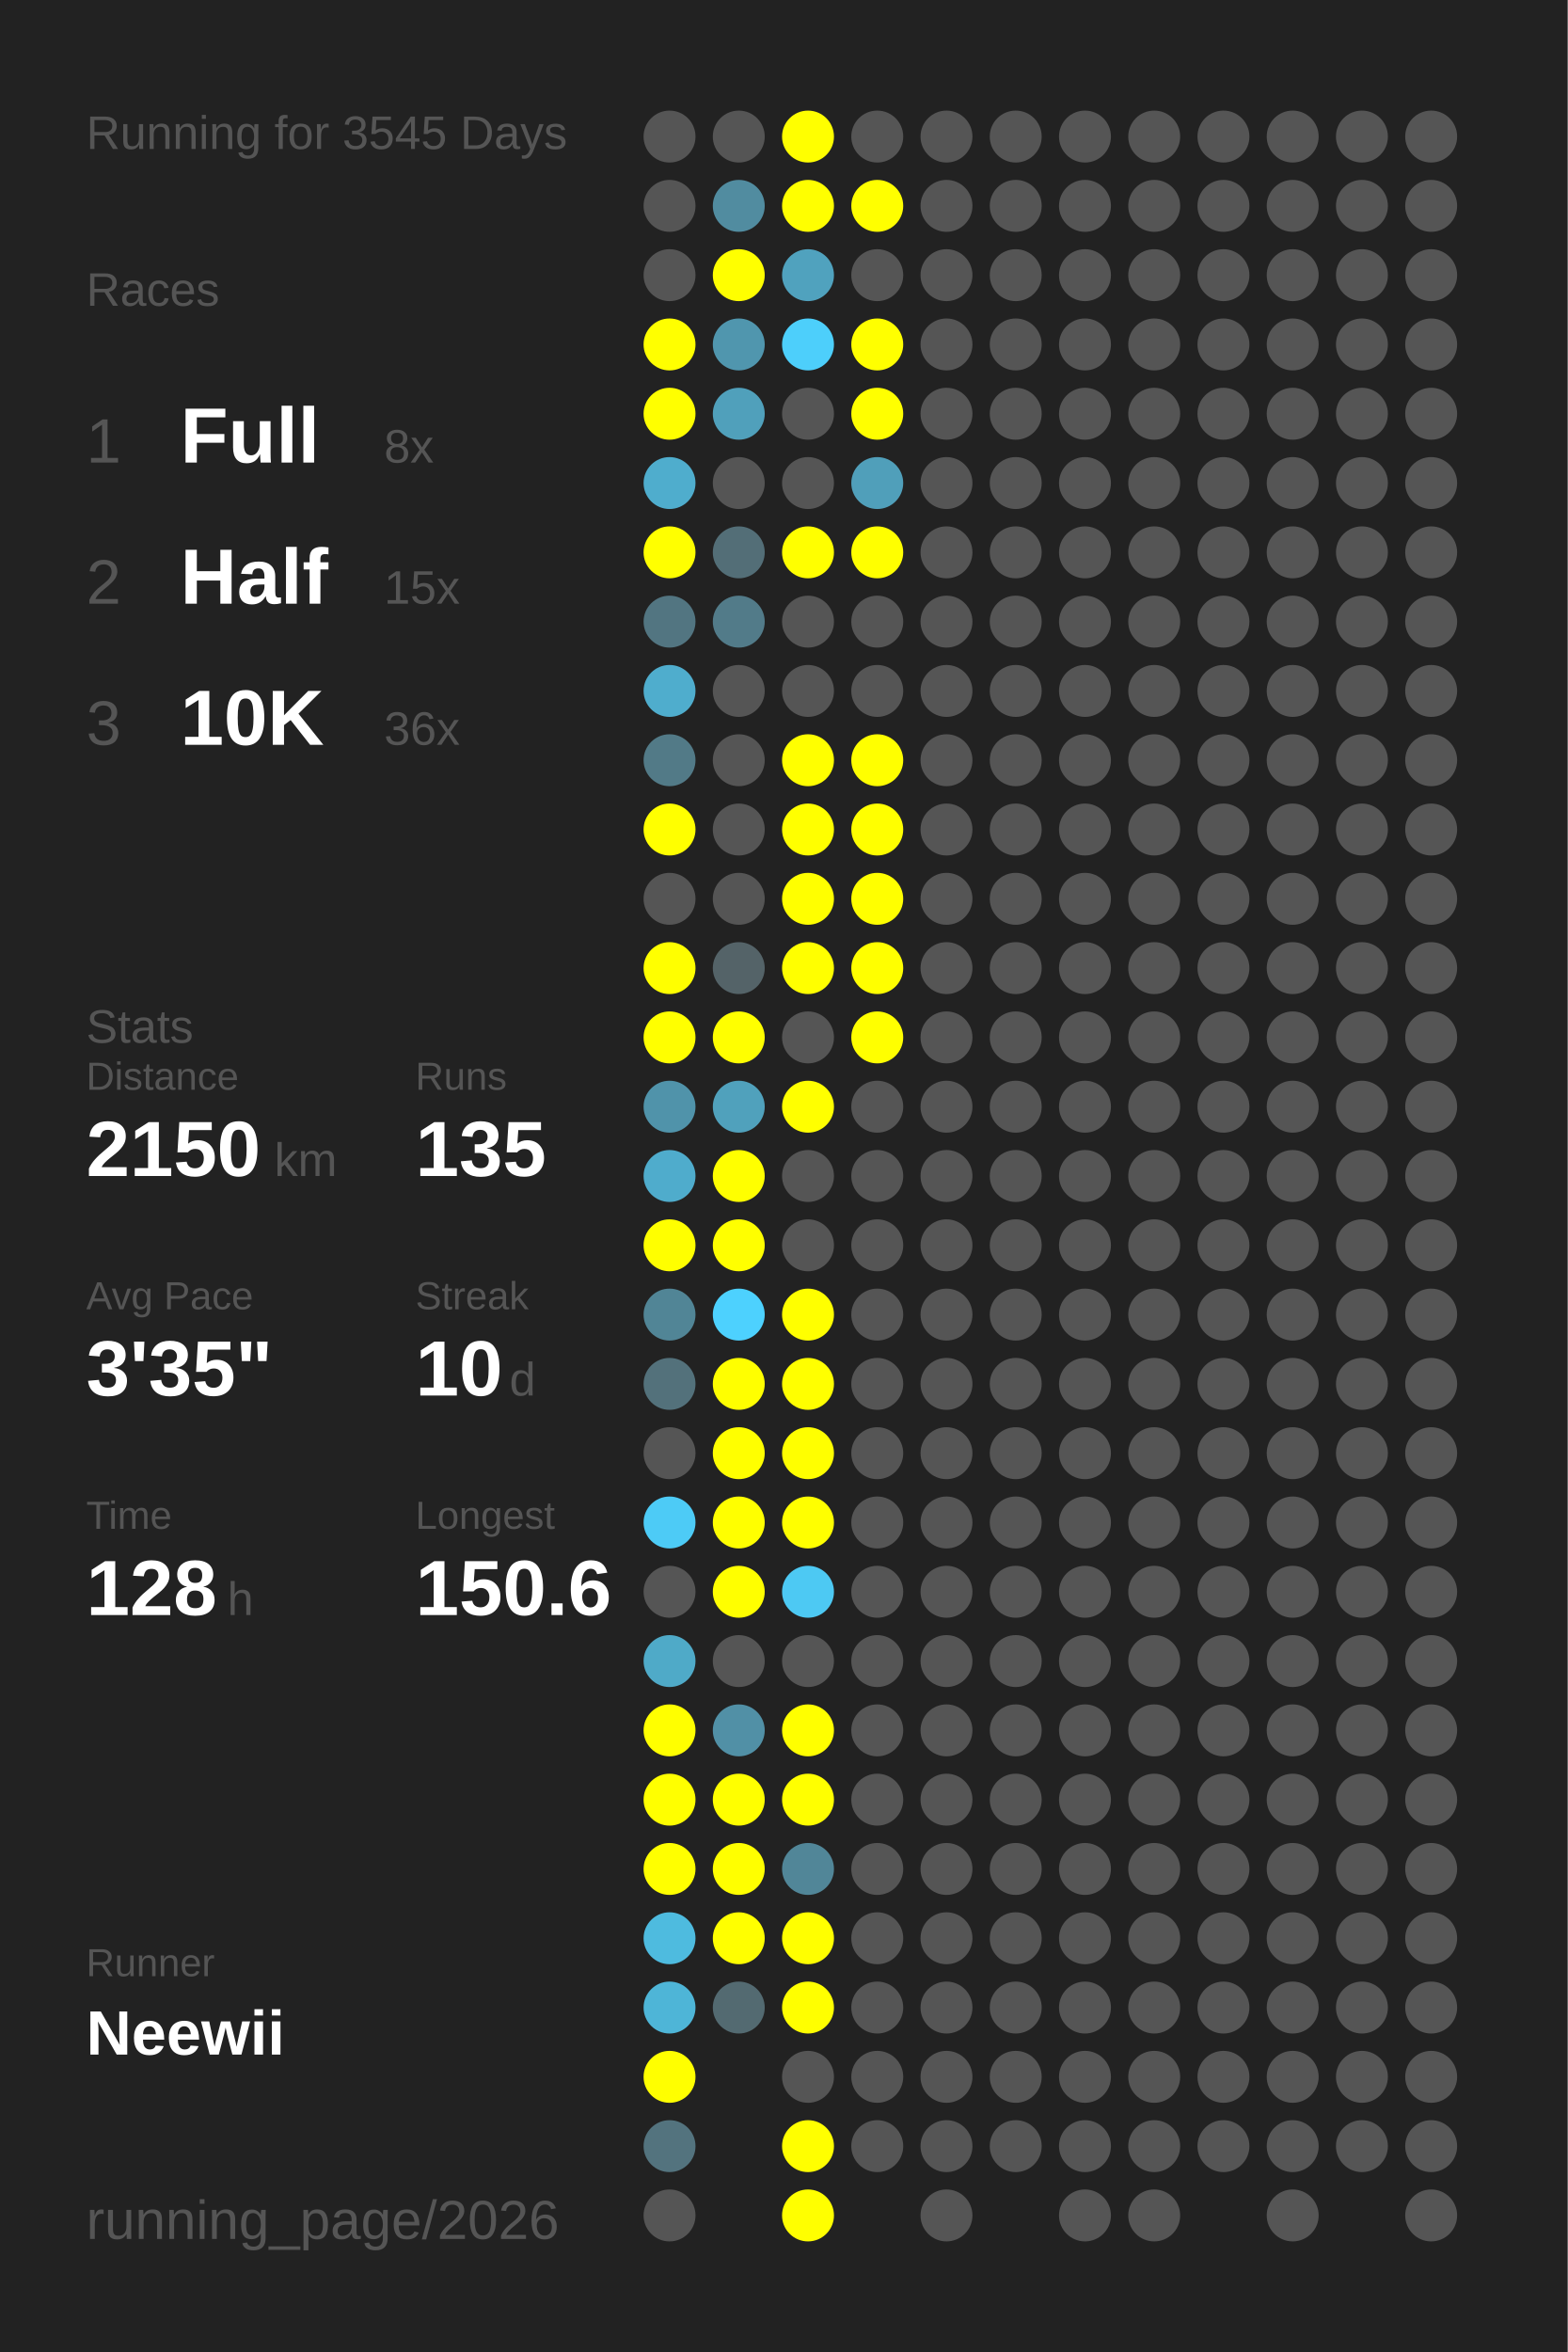
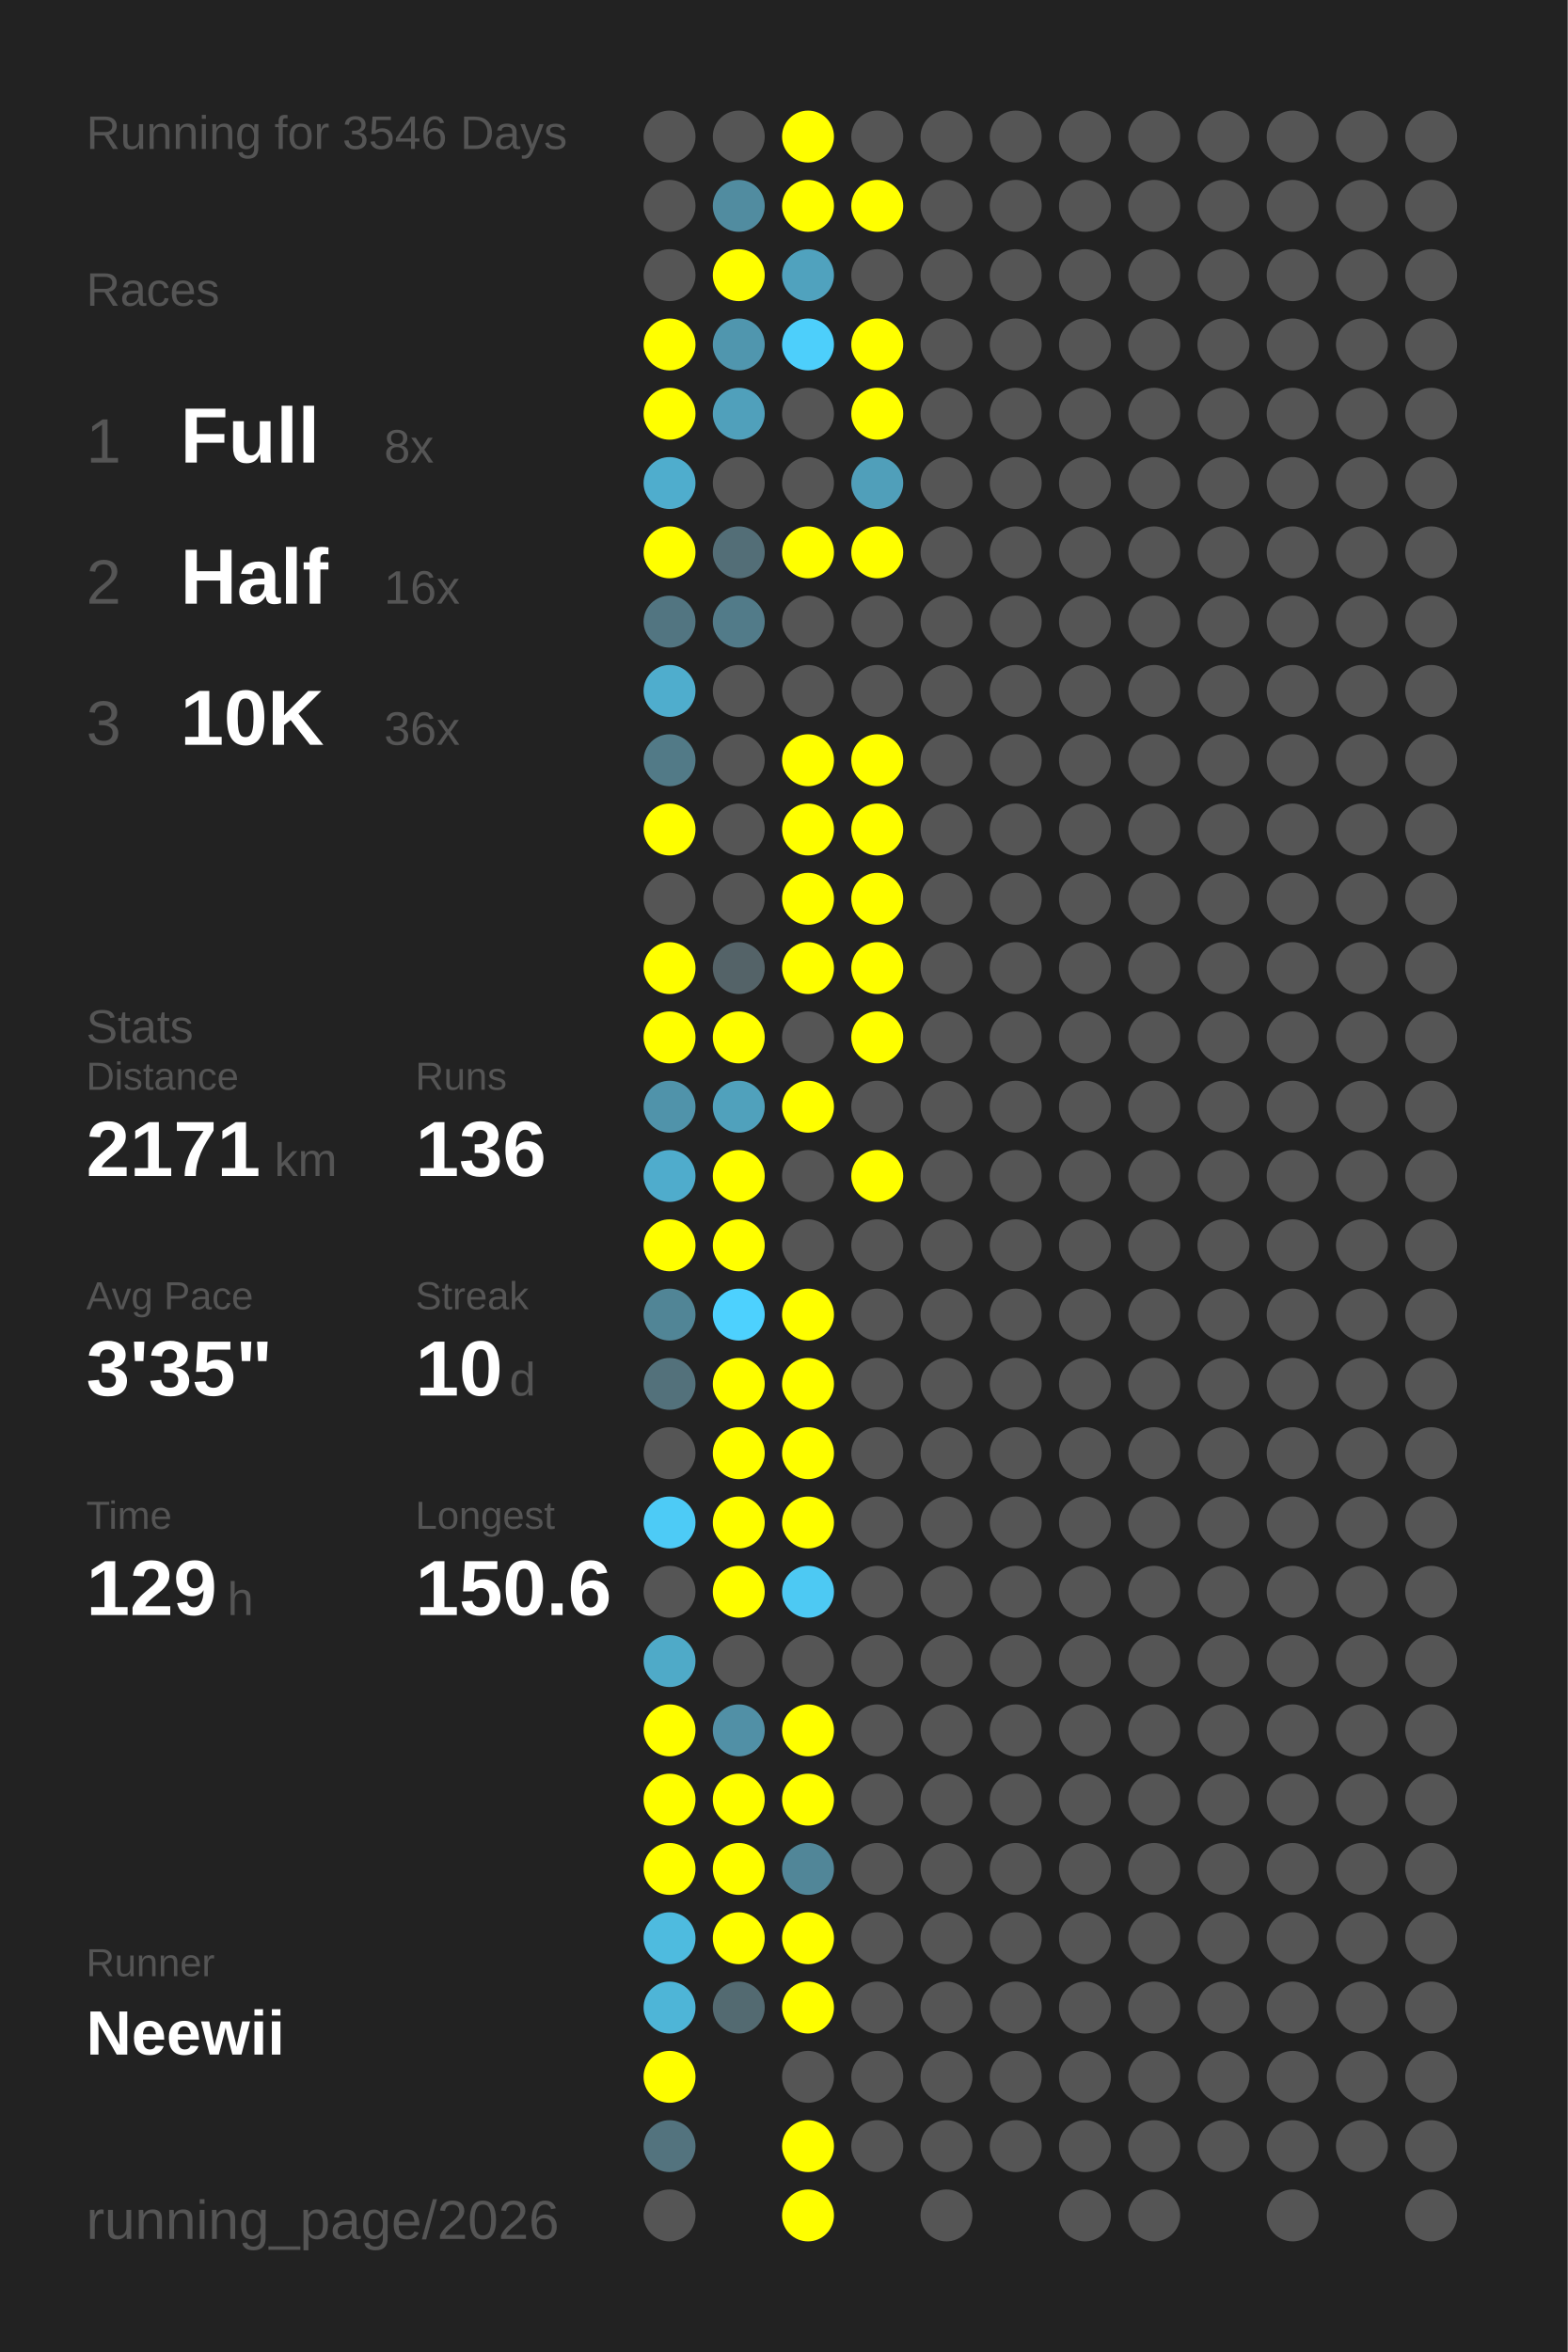
<svg xmlns="http://www.w3.org/2000/svg" baseProfile="full" height="300mm" version="1.1" viewBox="0,0,200,300" width="200mm">
  <defs />
  <rect fill="#222222" height="300" width="200" x="0" y="0" />
-   <text fill="#555555" style="font-size:6px; font-family:Arial;" x="11" y="19">Running for 3545 Days</text>
+   <text fill="#555555" style="font-size:6px; font-family:Arial;" x="11" y="19">Running for 3546 Days</text>
  <text fill="#555555" style="font-size:6px; font-family:Arial;" x="11" y="39">Races</text>
  <text fill="#555555" style="font-size:8px; font-family:Arial;" x="11" y="59">1</text>
  <text fill="#FFFFFF" style="font-size:10px; font-family:Arial; font-weight:bold;" x="23" y="59">Full</text>
  <text fill="#555555" style="font-size:6px; font-family:Arial;" x="49" y="59">8x</text>
  <text fill="#555555" style="font-size:8px; font-family:Arial;" x="11" y="77">2</text>
  <text fill="#FFFFFF" style="font-size:10px; font-family:Arial; font-weight:bold;" x="23" y="77">Half</text>
-   <text fill="#555555" style="font-size:6px; font-family:Arial;" x="49" y="77">15x</text>
+   <text fill="#555555" style="font-size:6px; font-family:Arial;" x="49" y="77">16x</text>
  <text fill="#555555" style="font-size:8px; font-family:Arial;" x="11" y="95">3</text>
  <text fill="#FFFFFF" style="font-size:10px; font-family:Arial; font-weight:bold;" x="23" y="95">10K</text>
  <text fill="#555555" style="font-size:6px; font-family:Arial;" x="49" y="95">36x</text>
  <text fill="#555555" style="font-size:6px; font-family:Arial;" x="11" y="133">Stats</text>
  <text fill="#555555" style="font-size:5px; font-family:Arial;" x="11" y="139">Distance</text>
-   <text fill="#FFFFFF" style="font-size:10px; font-family:Arial; font-weight:bold;" x="11" y="150">2150</text>
+   <text fill="#FFFFFF" style="font-size:10px; font-family:Arial; font-weight:bold;" x="11" y="150">2171</text>
  <text fill="#555555" style="font-size:6px; font-family:Arial;" x="35" y="150">km</text>
  <text fill="#555555" style="font-size:5px; font-family:Arial;" x="53" y="139">Runs</text>
-   <text fill="#FFFFFF" style="font-size:10px; font-family:Arial; font-weight:bold;" x="53" y="150">135</text>
+   <text fill="#FFFFFF" style="font-size:10px; font-family:Arial; font-weight:bold;" x="53" y="150">136</text>
  <text fill="#555555" style="font-size:5px; font-family:Arial;" x="11" y="167">Avg Pace</text>
  <text fill="#FFFFFF" style="font-size:10px; font-family:Arial; font-weight:bold;" x="11" y="178">3'35"</text>
  <text fill="#555555" style="font-size:5px; font-family:Arial;" x="53" y="167">Streak</text>
  <text fill="#FFFFFF" style="font-size:10px; font-family:Arial; font-weight:bold;" x="53" y="178">10</text>
  <text fill="#555555" style="font-size:6px; font-family:Arial;" x="65" y="178">d</text>
  <text fill="#555555" style="font-size:5px; font-family:Arial;" x="11" y="195">Time</text>
-   <text fill="#FFFFFF" style="font-size:10px; font-family:Arial; font-weight:bold;" x="11" y="206">128</text>
+   <text fill="#FFFFFF" style="font-size:10px; font-family:Arial; font-weight:bold;" x="11" y="206">129</text>
  <text fill="#555555" style="font-size:6px; font-family:Arial;" x="29" y="206">h</text>
  <text fill="#555555" style="font-size:5px; font-family:Arial;" x="53" y="195">Longest</text>
  <text fill="#FFFFFF" style="font-size:10px; font-family:Arial; font-weight:bold;" x="53" y="206">150.6</text>
  <text fill="#555555" style="font-size:5px; font-family:Arial;" x="11" y="252.065">Runner</text>
  <text fill="#FFFFFF" style="font-size:8px; font-family:Arial; font-weight:bold;" x="11" y="262.065">Neewii</text>
  <text fill="#555555" style="font-size:7px; font-family:Arial;" x="11" y="285.581">running_page/2026</text>
  <circle cx="85.417" cy="17.419" fill="#555555" r="3.312" />
  <circle cx="85.417" cy="26.258" fill="#555555" r="3.312" />
  <circle cx="85.417" cy="35.097" fill="#555555" r="3.312" />
  <circle cx="85.417" cy="43.935" fill="#FFFF00" r="3.312" />
  <circle cx="85.417" cy="52.774" fill="#FFFF00" r="3.312" />
  <circle cx="85.417" cy="61.613" fill="#4fadcd" r="3.312" />
  <circle cx="85.417" cy="70.452" fill="#FFFF00" r="3.312" />
  <circle cx="85.417" cy="79.29" fill="#527581" r="3.312" />
  <circle cx="85.417" cy="88.129" fill="#4fadcd" r="3.312" />
  <circle cx="85.417" cy="96.968" fill="#527a87" r="3.312" />
  <circle cx="85.417" cy="105.806" fill="#FFFF00" r="3.312" />
  <circle cx="85.417" cy="114.645" fill="#555555" r="3.312" />
  <circle cx="85.417" cy="123.484" fill="#FFFF00" r="3.312" />
  <circle cx="85.417" cy="132.323" fill="#FFFF00" r="3.312" />
  <circle cx="85.417" cy="141.161" fill="#5093aa" r="3.312" />
  <circle cx="85.417" cy="150" fill="#4faccc" r="3.312" />
  <circle cx="85.417" cy="158.839" fill="#FFFF00" r="3.312" />
  <circle cx="85.417" cy="167.677" fill="#518596" r="3.312" />
  <circle cx="85.417" cy="176.516" fill="#53717b" r="3.312" />
  <circle cx="85.417" cy="185.355" fill="#555555" r="3.312" />
  <circle cx="85.417" cy="194.194" fill="#4dcbf6" r="3.312" />
  <circle cx="85.417" cy="203.032" fill="#555555" r="3.312" />
  <circle cx="85.417" cy="211.871" fill="#4faac8" r="3.312" />
  <circle cx="85.417" cy="220.71" fill="#FFFF00" r="3.312" />
  <circle cx="85.417" cy="229.548" fill="#FFFF00" r="3.312" />
  <circle cx="85.417" cy="238.387" fill="#FFFF00" r="3.312" />
  <circle cx="85.417" cy="247.226" fill="#4ebbdf" r="3.312" />
  <circle cx="85.417" cy="256.065" fill="#4eb5d7" r="3.312" />
  <circle cx="85.417" cy="264.903" fill="#FFFF00" r="3.312" />
  <circle cx="85.417" cy="273.742" fill="#53737e" r="3.312" />
  <circle cx="85.417" cy="282.581" fill="#555555" r="3.312" />
  <circle cx="94.25" cy="17.419" fill="#555555" r="3.312" />
  <circle cx="94.25" cy="26.258" fill="#518ca0" r="3.312" />
  <circle cx="94.25" cy="35.097" fill="#FFFF00" r="3.312" />
  <circle cx="94.25" cy="43.935" fill="#5096ae" r="3.312" />
  <circle cx="94.25" cy="52.774" fill="#50a0bb" r="3.312" />
  <circle cx="94.25" cy="61.613" fill="#555555" r="3.312" />
  <circle cx="94.25" cy="70.452" fill="#536e77" r="3.312" />
  <circle cx="94.25" cy="79.29" fill="#527b89" r="3.312" />
  <circle cx="94.25" cy="88.129" fill="#555555" r="3.312" />
  <circle cx="94.25" cy="96.968" fill="#555555" r="3.312" />
  <circle cx="94.25" cy="105.806" fill="#555555" r="3.312" />
  <circle cx="94.25" cy="114.645" fill="#555555" r="3.312" />
  <circle cx="94.25" cy="123.484" fill="#546368" r="3.312" />
  <circle cx="94.25" cy="132.323" fill="#FFFF00" r="3.312" />
  <circle cx="94.25" cy="141.161" fill="#50a1bc" r="3.312" />
  <circle cx="94.25" cy="150" fill="#FFFF00" r="3.312" />
  <circle cx="94.25" cy="158.839" fill="#FFFF00" r="3.312" />
  <circle cx="94.25" cy="167.677" fill="#4dd1fe" r="3.312" />
  <circle cx="94.25" cy="176.516" fill="#FFFF00" r="3.312" />
  <circle cx="94.25" cy="185.355" fill="#FFFF00" r="3.312" />
  <circle cx="94.25" cy="194.194" fill="#FFFF00" r="3.312" />
  <circle cx="94.25" cy="203.032" fill="#FFFF00" r="3.312" />
  <circle cx="94.25" cy="211.871" fill="#555555" r="3.312" />
  <circle cx="94.25" cy="220.71" fill="#5190a6" r="3.312" />
  <circle cx="94.25" cy="229.548" fill="#FFFF00" r="3.312" />
  <circle cx="94.25" cy="238.387" fill="#FFFF00" r="3.312" />
  <circle cx="94.25" cy="247.226" fill="#FFFF00" r="3.312" />
  <circle cx="94.25" cy="256.065" fill="#536a71" r="3.312" />
  <circle cx="103.083" cy="17.419" fill="#FFFF00" r="3.312" />
  <circle cx="103.083" cy="26.258" fill="#FFFF00" r="3.312" />
  <circle cx="103.083" cy="35.097" fill="#50a2be" r="3.312" />
  <circle cx="103.083" cy="43.935" fill="#4dcffb" r="3.312" />
  <circle cx="103.083" cy="52.774" fill="#555555" r="3.312" />
  <circle cx="103.083" cy="61.613" fill="#555555" r="3.312" />
  <circle cx="103.083" cy="70.452" fill="#FFFF00" r="3.312" />
  <circle cx="103.083" cy="79.29" fill="#555555" r="3.312" />
  <circle cx="103.083" cy="88.129" fill="#555555" r="3.312" />
  <circle cx="103.083" cy="96.968" fill="#FFFF00" r="3.312" />
  <circle cx="103.083" cy="105.806" fill="#FFFF00" r="3.312" />
  <circle cx="103.083" cy="114.645" fill="#FFFF00" r="3.312" />
  <circle cx="103.083" cy="123.484" fill="#FFFF00" r="3.312" />
  <circle cx="103.083" cy="132.323" fill="#555555" r="3.312" />
  <circle cx="103.083" cy="141.161" fill="#FFFF00" r="3.312" />
  <circle cx="103.083" cy="150" fill="#555555" r="3.312" />
  <circle cx="103.083" cy="158.839" fill="#555555" r="3.312" />
  <circle cx="103.083" cy="167.677" fill="#FFFF00" r="3.312" />
  <circle cx="103.083" cy="176.516" fill="#FFFF00" r="3.312" />
  <circle cx="103.083" cy="185.355" fill="#FFFF00" r="3.312" />
  <circle cx="103.083" cy="194.194" fill="#FFFF00" r="3.312" />
  <circle cx="103.083" cy="203.032" fill="#4dc9f3" r="3.312" />
  <circle cx="103.083" cy="211.871" fill="#555555" r="3.312" />
  <circle cx="103.083" cy="220.71" fill="#FFFF00" r="3.312" />
  <circle cx="103.083" cy="229.548" fill="#FFFF00" r="3.312" />
  <circle cx="103.083" cy="238.387" fill="#518698" r="3.312" />
  <circle cx="103.083" cy="247.226" fill="#FFFF00" r="3.312" />
  <circle cx="103.083" cy="256.065" fill="#FFFF00" r="3.312" />
  <circle cx="103.083" cy="264.903" fill="#555555" r="3.312" />
  <circle cx="103.083" cy="273.742" fill="#FFFF00" r="3.312" />
  <circle cx="103.083" cy="282.581" fill="#FFFF00" r="3.312" />
  <circle cx="111.917" cy="17.419" fill="#555555" r="3.312" />
  <circle cx="111.917" cy="26.258" fill="#FFFF00" r="3.312" />
  <circle cx="111.917" cy="35.097" fill="#555555" r="3.312" />
  <circle cx="111.917" cy="43.935" fill="#FFFF00" r="3.312" />
  <circle cx="111.917" cy="52.774" fill="#FFFF00" r="3.312" />
  <circle cx="111.917" cy="61.613" fill="#509fba" r="3.312" />
  <circle cx="111.917" cy="70.452" fill="#FFFF00" r="3.312" />
  <circle cx="111.917" cy="79.29" fill="#555555" r="3.312" />
  <circle cx="111.917" cy="88.129" fill="#555555" r="3.312" />
  <circle cx="111.917" cy="96.968" fill="#FFFF00" r="3.312" />
  <circle cx="111.917" cy="105.806" fill="#FFFF00" r="3.312" />
  <circle cx="111.917" cy="114.645" fill="#FFFF00" r="3.312" />
  <circle cx="111.917" cy="123.484" fill="#FFFF00" r="3.312" />
  <circle cx="111.917" cy="132.323" fill="#FFFF00" r="3.312" />
  <circle cx="111.917" cy="141.161" fill="#555555" r="3.312" />
-   <circle cx="111.917" cy="150" fill="#555555" r="3.312" />
+   <circle cx="111.917" cy="150" fill="#FFFF00" r="3.312" />
  <circle cx="111.917" cy="158.839" fill="#555555" r="3.312" />
  <circle cx="111.917" cy="167.677" fill="#555555" r="3.312" />
  <circle cx="111.917" cy="176.516" fill="#555555" r="3.312" />
  <circle cx="111.917" cy="185.355" fill="#555555" r="3.312" />
  <circle cx="111.917" cy="194.194" fill="#555555" r="3.312" />
  <circle cx="111.917" cy="203.032" fill="#555555" r="3.312" />
  <circle cx="111.917" cy="211.871" fill="#555555" r="3.312" />
  <circle cx="111.917" cy="220.71" fill="#555555" r="3.312" />
  <circle cx="111.917" cy="229.548" fill="#555555" r="3.312" />
  <circle cx="111.917" cy="238.387" fill="#555555" r="3.312" />
  <circle cx="111.917" cy="247.226" fill="#555555" r="3.312" />
  <circle cx="111.917" cy="256.065" fill="#555555" r="3.312" />
  <circle cx="111.917" cy="264.903" fill="#555555" r="3.312" />
  <circle cx="111.917" cy="273.742" fill="#555555" r="3.312" />
  <circle cx="120.75" cy="17.419" fill="#555555" r="3.312" />
  <circle cx="120.75" cy="26.258" fill="#555555" r="3.312" />
  <circle cx="120.75" cy="35.097" fill="#555555" r="3.312" />
  <circle cx="120.75" cy="43.935" fill="#555555" r="3.312" />
  <circle cx="120.75" cy="52.774" fill="#555555" r="3.312" />
  <circle cx="120.75" cy="61.613" fill="#555555" r="3.312" />
  <circle cx="120.75" cy="70.452" fill="#555555" r="3.312" />
  <circle cx="120.75" cy="79.29" fill="#555555" r="3.312" />
  <circle cx="120.75" cy="88.129" fill="#555555" r="3.312" />
  <circle cx="120.75" cy="96.968" fill="#555555" r="3.312" />
  <circle cx="120.75" cy="105.806" fill="#555555" r="3.312" />
  <circle cx="120.75" cy="114.645" fill="#555555" r="3.312" />
  <circle cx="120.75" cy="123.484" fill="#555555" r="3.312" />
  <circle cx="120.75" cy="132.323" fill="#555555" r="3.312" />
  <circle cx="120.75" cy="141.161" fill="#555555" r="3.312" />
  <circle cx="120.75" cy="150" fill="#555555" r="3.312" />
  <circle cx="120.75" cy="158.839" fill="#555555" r="3.312" />
  <circle cx="120.75" cy="167.677" fill="#555555" r="3.312" />
  <circle cx="120.75" cy="176.516" fill="#555555" r="3.312" />
  <circle cx="120.75" cy="185.355" fill="#555555" r="3.312" />
  <circle cx="120.75" cy="194.194" fill="#555555" r="3.312" />
  <circle cx="120.75" cy="203.032" fill="#555555" r="3.312" />
  <circle cx="120.75" cy="211.871" fill="#555555" r="3.312" />
  <circle cx="120.75" cy="220.71" fill="#555555" r="3.312" />
  <circle cx="120.75" cy="229.548" fill="#555555" r="3.312" />
  <circle cx="120.75" cy="238.387" fill="#555555" r="3.312" />
  <circle cx="120.75" cy="247.226" fill="#555555" r="3.312" />
  <circle cx="120.75" cy="256.065" fill="#555555" r="3.312" />
  <circle cx="120.75" cy="264.903" fill="#555555" r="3.312" />
  <circle cx="120.75" cy="273.742" fill="#555555" r="3.312" />
  <circle cx="120.75" cy="282.581" fill="#555555" r="3.312" />
  <circle cx="129.583" cy="17.419" fill="#555555" r="3.312" />
  <circle cx="129.583" cy="26.258" fill="#555555" r="3.312" />
  <circle cx="129.583" cy="35.097" fill="#555555" r="3.312" />
  <circle cx="129.583" cy="43.935" fill="#555555" r="3.312" />
  <circle cx="129.583" cy="52.774" fill="#555555" r="3.312" />
  <circle cx="129.583" cy="61.613" fill="#555555" r="3.312" />
  <circle cx="129.583" cy="70.452" fill="#555555" r="3.312" />
  <circle cx="129.583" cy="79.29" fill="#555555" r="3.312" />
  <circle cx="129.583" cy="88.129" fill="#555555" r="3.312" />
  <circle cx="129.583" cy="96.968" fill="#555555" r="3.312" />
  <circle cx="129.583" cy="105.806" fill="#555555" r="3.312" />
  <circle cx="129.583" cy="114.645" fill="#555555" r="3.312" />
  <circle cx="129.583" cy="123.484" fill="#555555" r="3.312" />
  <circle cx="129.583" cy="132.323" fill="#555555" r="3.312" />
  <circle cx="129.583" cy="141.161" fill="#555555" r="3.312" />
  <circle cx="129.583" cy="150" fill="#555555" r="3.312" />
  <circle cx="129.583" cy="158.839" fill="#555555" r="3.312" />
  <circle cx="129.583" cy="167.677" fill="#555555" r="3.312" />
  <circle cx="129.583" cy="176.516" fill="#555555" r="3.312" />
  <circle cx="129.583" cy="185.355" fill="#555555" r="3.312" />
  <circle cx="129.583" cy="194.194" fill="#555555" r="3.312" />
  <circle cx="129.583" cy="203.032" fill="#555555" r="3.312" />
  <circle cx="129.583" cy="211.871" fill="#555555" r="3.312" />
  <circle cx="129.583" cy="220.71" fill="#555555" r="3.312" />
  <circle cx="129.583" cy="229.548" fill="#555555" r="3.312" />
  <circle cx="129.583" cy="238.387" fill="#555555" r="3.312" />
  <circle cx="129.583" cy="247.226" fill="#555555" r="3.312" />
  <circle cx="129.583" cy="256.065" fill="#555555" r="3.312" />
  <circle cx="129.583" cy="264.903" fill="#555555" r="3.312" />
  <circle cx="129.583" cy="273.742" fill="#555555" r="3.312" />
  <circle cx="138.417" cy="17.419" fill="#555555" r="3.312" />
  <circle cx="138.417" cy="26.258" fill="#555555" r="3.312" />
  <circle cx="138.417" cy="35.097" fill="#555555" r="3.312" />
  <circle cx="138.417" cy="43.935" fill="#555555" r="3.312" />
  <circle cx="138.417" cy="52.774" fill="#555555" r="3.312" />
  <circle cx="138.417" cy="61.613" fill="#555555" r="3.312" />
  <circle cx="138.417" cy="70.452" fill="#555555" r="3.312" />
  <circle cx="138.417" cy="79.29" fill="#555555" r="3.312" />
  <circle cx="138.417" cy="88.129" fill="#555555" r="3.312" />
  <circle cx="138.417" cy="96.968" fill="#555555" r="3.312" />
  <circle cx="138.417" cy="105.806" fill="#555555" r="3.312" />
  <circle cx="138.417" cy="114.645" fill="#555555" r="3.312" />
  <circle cx="138.417" cy="123.484" fill="#555555" r="3.312" />
  <circle cx="138.417" cy="132.323" fill="#555555" r="3.312" />
  <circle cx="138.417" cy="141.161" fill="#555555" r="3.312" />
  <circle cx="138.417" cy="150" fill="#555555" r="3.312" />
  <circle cx="138.417" cy="158.839" fill="#555555" r="3.312" />
  <circle cx="138.417" cy="167.677" fill="#555555" r="3.312" />
  <circle cx="138.417" cy="176.516" fill="#555555" r="3.312" />
  <circle cx="138.417" cy="185.355" fill="#555555" r="3.312" />
  <circle cx="138.417" cy="194.194" fill="#555555" r="3.312" />
  <circle cx="138.417" cy="203.032" fill="#555555" r="3.312" />
  <circle cx="138.417" cy="211.871" fill="#555555" r="3.312" />
  <circle cx="138.417" cy="220.71" fill="#555555" r="3.312" />
  <circle cx="138.417" cy="229.548" fill="#555555" r="3.312" />
  <circle cx="138.417" cy="238.387" fill="#555555" r="3.312" />
  <circle cx="138.417" cy="247.226" fill="#555555" r="3.312" />
  <circle cx="138.417" cy="256.065" fill="#555555" r="3.312" />
  <circle cx="138.417" cy="264.903" fill="#555555" r="3.312" />
  <circle cx="138.417" cy="273.742" fill="#555555" r="3.312" />
  <circle cx="138.417" cy="282.581" fill="#555555" r="3.312" />
  <circle cx="147.25" cy="17.419" fill="#555555" r="3.312" />
  <circle cx="147.25" cy="26.258" fill="#555555" r="3.312" />
  <circle cx="147.25" cy="35.097" fill="#555555" r="3.312" />
  <circle cx="147.25" cy="43.935" fill="#555555" r="3.312" />
  <circle cx="147.25" cy="52.774" fill="#555555" r="3.312" />
  <circle cx="147.25" cy="61.613" fill="#555555" r="3.312" />
  <circle cx="147.25" cy="70.452" fill="#555555" r="3.312" />
  <circle cx="147.25" cy="79.29" fill="#555555" r="3.312" />
  <circle cx="147.25" cy="88.129" fill="#555555" r="3.312" />
  <circle cx="147.25" cy="96.968" fill="#555555" r="3.312" />
  <circle cx="147.25" cy="105.806" fill="#555555" r="3.312" />
  <circle cx="147.25" cy="114.645" fill="#555555" r="3.312" />
  <circle cx="147.25" cy="123.484" fill="#555555" r="3.312" />
  <circle cx="147.25" cy="132.323" fill="#555555" r="3.312" />
  <circle cx="147.25" cy="141.161" fill="#555555" r="3.312" />
  <circle cx="147.25" cy="150" fill="#555555" r="3.312" />
  <circle cx="147.25" cy="158.839" fill="#555555" r="3.312" />
  <circle cx="147.25" cy="167.677" fill="#555555" r="3.312" />
  <circle cx="147.25" cy="176.516" fill="#555555" r="3.312" />
  <circle cx="147.25" cy="185.355" fill="#555555" r="3.312" />
  <circle cx="147.25" cy="194.194" fill="#555555" r="3.312" />
  <circle cx="147.25" cy="203.032" fill="#555555" r="3.312" />
  <circle cx="147.25" cy="211.871" fill="#555555" r="3.312" />
  <circle cx="147.25" cy="220.71" fill="#555555" r="3.312" />
  <circle cx="147.25" cy="229.548" fill="#555555" r="3.312" />
  <circle cx="147.25" cy="238.387" fill="#555555" r="3.312" />
  <circle cx="147.25" cy="247.226" fill="#555555" r="3.312" />
  <circle cx="147.25" cy="256.065" fill="#555555" r="3.312" />
  <circle cx="147.25" cy="264.903" fill="#555555" r="3.312" />
  <circle cx="147.25" cy="273.742" fill="#555555" r="3.312" />
  <circle cx="147.25" cy="282.581" fill="#555555" r="3.312" />
  <circle cx="156.083" cy="17.419" fill="#555555" r="3.312" />
  <circle cx="156.083" cy="26.258" fill="#555555" r="3.312" />
  <circle cx="156.083" cy="35.097" fill="#555555" r="3.312" />
  <circle cx="156.083" cy="43.935" fill="#555555" r="3.312" />
  <circle cx="156.083" cy="52.774" fill="#555555" r="3.312" />
  <circle cx="156.083" cy="61.613" fill="#555555" r="3.312" />
  <circle cx="156.083" cy="70.452" fill="#555555" r="3.312" />
  <circle cx="156.083" cy="79.29" fill="#555555" r="3.312" />
  <circle cx="156.083" cy="88.129" fill="#555555" r="3.312" />
  <circle cx="156.083" cy="96.968" fill="#555555" r="3.312" />
  <circle cx="156.083" cy="105.806" fill="#555555" r="3.312" />
  <circle cx="156.083" cy="114.645" fill="#555555" r="3.312" />
  <circle cx="156.083" cy="123.484" fill="#555555" r="3.312" />
  <circle cx="156.083" cy="132.323" fill="#555555" r="3.312" />
  <circle cx="156.083" cy="141.161" fill="#555555" r="3.312" />
  <circle cx="156.083" cy="150" fill="#555555" r="3.312" />
  <circle cx="156.083" cy="158.839" fill="#555555" r="3.312" />
  <circle cx="156.083" cy="167.677" fill="#555555" r="3.312" />
  <circle cx="156.083" cy="176.516" fill="#555555" r="3.312" />
  <circle cx="156.083" cy="185.355" fill="#555555" r="3.312" />
  <circle cx="156.083" cy="194.194" fill="#555555" r="3.312" />
  <circle cx="156.083" cy="203.032" fill="#555555" r="3.312" />
  <circle cx="156.083" cy="211.871" fill="#555555" r="3.312" />
  <circle cx="156.083" cy="220.71" fill="#555555" r="3.312" />
  <circle cx="156.083" cy="229.548" fill="#555555" r="3.312" />
  <circle cx="156.083" cy="238.387" fill="#555555" r="3.312" />
  <circle cx="156.083" cy="247.226" fill="#555555" r="3.312" />
  <circle cx="156.083" cy="256.065" fill="#555555" r="3.312" />
  <circle cx="156.083" cy="264.903" fill="#555555" r="3.312" />
  <circle cx="156.083" cy="273.742" fill="#555555" r="3.312" />
  <circle cx="164.917" cy="17.419" fill="#555555" r="3.312" />
  <circle cx="164.917" cy="26.258" fill="#555555" r="3.312" />
  <circle cx="164.917" cy="35.097" fill="#555555" r="3.312" />
  <circle cx="164.917" cy="43.935" fill="#555555" r="3.312" />
  <circle cx="164.917" cy="52.774" fill="#555555" r="3.312" />
  <circle cx="164.917" cy="61.613" fill="#555555" r="3.312" />
  <circle cx="164.917" cy="70.452" fill="#555555" r="3.312" />
  <circle cx="164.917" cy="79.29" fill="#555555" r="3.312" />
  <circle cx="164.917" cy="88.129" fill="#555555" r="3.312" />
  <circle cx="164.917" cy="96.968" fill="#555555" r="3.312" />
  <circle cx="164.917" cy="105.806" fill="#555555" r="3.312" />
  <circle cx="164.917" cy="114.645" fill="#555555" r="3.312" />
  <circle cx="164.917" cy="123.484" fill="#555555" r="3.312" />
  <circle cx="164.917" cy="132.323" fill="#555555" r="3.312" />
  <circle cx="164.917" cy="141.161" fill="#555555" r="3.312" />
  <circle cx="164.917" cy="150" fill="#555555" r="3.312" />
  <circle cx="164.917" cy="158.839" fill="#555555" r="3.312" />
  <circle cx="164.917" cy="167.677" fill="#555555" r="3.312" />
  <circle cx="164.917" cy="176.516" fill="#555555" r="3.312" />
  <circle cx="164.917" cy="185.355" fill="#555555" r="3.312" />
  <circle cx="164.917" cy="194.194" fill="#555555" r="3.312" />
  <circle cx="164.917" cy="203.032" fill="#555555" r="3.312" />
  <circle cx="164.917" cy="211.871" fill="#555555" r="3.312" />
  <circle cx="164.917" cy="220.71" fill="#555555" r="3.312" />
  <circle cx="164.917" cy="229.548" fill="#555555" r="3.312" />
  <circle cx="164.917" cy="238.387" fill="#555555" r="3.312" />
  <circle cx="164.917" cy="247.226" fill="#555555" r="3.312" />
  <circle cx="164.917" cy="256.065" fill="#555555" r="3.312" />
  <circle cx="164.917" cy="264.903" fill="#555555" r="3.312" />
  <circle cx="164.917" cy="273.742" fill="#555555" r="3.312" />
  <circle cx="164.917" cy="282.581" fill="#555555" r="3.312" />
  <circle cx="173.75" cy="17.419" fill="#555555" r="3.312" />
  <circle cx="173.75" cy="26.258" fill="#555555" r="3.312" />
  <circle cx="173.75" cy="35.097" fill="#555555" r="3.312" />
  <circle cx="173.75" cy="43.935" fill="#555555" r="3.312" />
  <circle cx="173.75" cy="52.774" fill="#555555" r="3.312" />
  <circle cx="173.75" cy="61.613" fill="#555555" r="3.312" />
  <circle cx="173.75" cy="70.452" fill="#555555" r="3.312" />
  <circle cx="173.75" cy="79.29" fill="#555555" r="3.312" />
  <circle cx="173.75" cy="88.129" fill="#555555" r="3.312" />
  <circle cx="173.75" cy="96.968" fill="#555555" r="3.312" />
  <circle cx="173.75" cy="105.806" fill="#555555" r="3.312" />
  <circle cx="173.75" cy="114.645" fill="#555555" r="3.312" />
  <circle cx="173.75" cy="123.484" fill="#555555" r="3.312" />
  <circle cx="173.75" cy="132.323" fill="#555555" r="3.312" />
  <circle cx="173.75" cy="141.161" fill="#555555" r="3.312" />
  <circle cx="173.75" cy="150" fill="#555555" r="3.312" />
  <circle cx="173.75" cy="158.839" fill="#555555" r="3.312" />
  <circle cx="173.75" cy="167.677" fill="#555555" r="3.312" />
  <circle cx="173.75" cy="176.516" fill="#555555" r="3.312" />
  <circle cx="173.75" cy="185.355" fill="#555555" r="3.312" />
  <circle cx="173.75" cy="194.194" fill="#555555" r="3.312" />
  <circle cx="173.75" cy="203.032" fill="#555555" r="3.312" />
  <circle cx="173.75" cy="211.871" fill="#555555" r="3.312" />
  <circle cx="173.75" cy="220.71" fill="#555555" r="3.312" />
  <circle cx="173.75" cy="229.548" fill="#555555" r="3.312" />
  <circle cx="173.75" cy="238.387" fill="#555555" r="3.312" />
  <circle cx="173.75" cy="247.226" fill="#555555" r="3.312" />
  <circle cx="173.75" cy="256.065" fill="#555555" r="3.312" />
  <circle cx="173.75" cy="264.903" fill="#555555" r="3.312" />
  <circle cx="173.75" cy="273.742" fill="#555555" r="3.312" />
  <circle cx="182.583" cy="17.419" fill="#555555" r="3.312" />
  <circle cx="182.583" cy="26.258" fill="#555555" r="3.312" />
  <circle cx="182.583" cy="35.097" fill="#555555" r="3.312" />
  <circle cx="182.583" cy="43.935" fill="#555555" r="3.312" />
  <circle cx="182.583" cy="52.774" fill="#555555" r="3.312" />
  <circle cx="182.583" cy="61.613" fill="#555555" r="3.312" />
  <circle cx="182.583" cy="70.452" fill="#555555" r="3.312" />
  <circle cx="182.583" cy="79.29" fill="#555555" r="3.312" />
  <circle cx="182.583" cy="88.129" fill="#555555" r="3.312" />
  <circle cx="182.583" cy="96.968" fill="#555555" r="3.312" />
  <circle cx="182.583" cy="105.806" fill="#555555" r="3.312" />
  <circle cx="182.583" cy="114.645" fill="#555555" r="3.312" />
  <circle cx="182.583" cy="123.484" fill="#555555" r="3.312" />
  <circle cx="182.583" cy="132.323" fill="#555555" r="3.312" />
  <circle cx="182.583" cy="141.161" fill="#555555" r="3.312" />
  <circle cx="182.583" cy="150" fill="#555555" r="3.312" />
  <circle cx="182.583" cy="158.839" fill="#555555" r="3.312" />
  <circle cx="182.583" cy="167.677" fill="#555555" r="3.312" />
  <circle cx="182.583" cy="176.516" fill="#555555" r="3.312" />
  <circle cx="182.583" cy="185.355" fill="#555555" r="3.312" />
  <circle cx="182.583" cy="194.194" fill="#555555" r="3.312" />
  <circle cx="182.583" cy="203.032" fill="#555555" r="3.312" />
  <circle cx="182.583" cy="211.871" fill="#555555" r="3.312" />
  <circle cx="182.583" cy="220.71" fill="#555555" r="3.312" />
  <circle cx="182.583" cy="229.548" fill="#555555" r="3.312" />
  <circle cx="182.583" cy="238.387" fill="#555555" r="3.312" />
  <circle cx="182.583" cy="247.226" fill="#555555" r="3.312" />
  <circle cx="182.583" cy="256.065" fill="#555555" r="3.312" />
  <circle cx="182.583" cy="264.903" fill="#555555" r="3.312" />
  <circle cx="182.583" cy="273.742" fill="#555555" r="3.312" />
  <circle cx="182.583" cy="282.581" fill="#555555" r="3.312" />
</svg>
